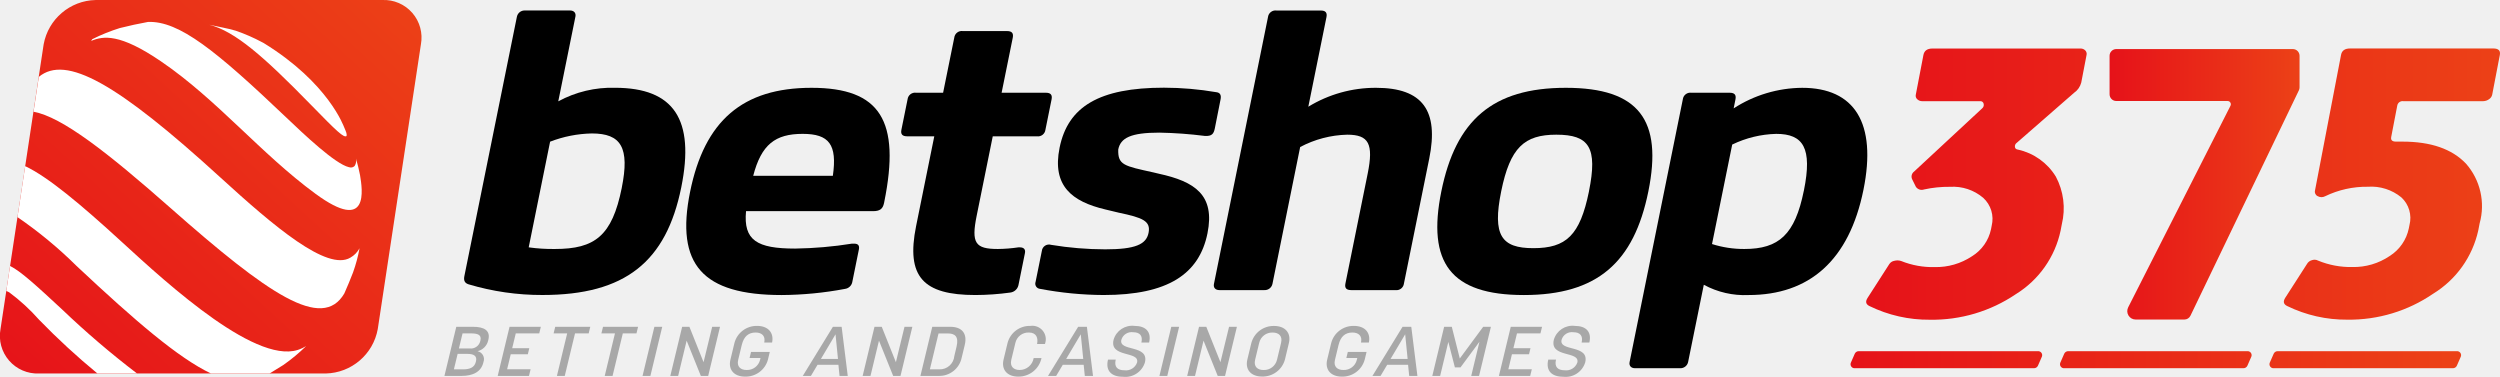
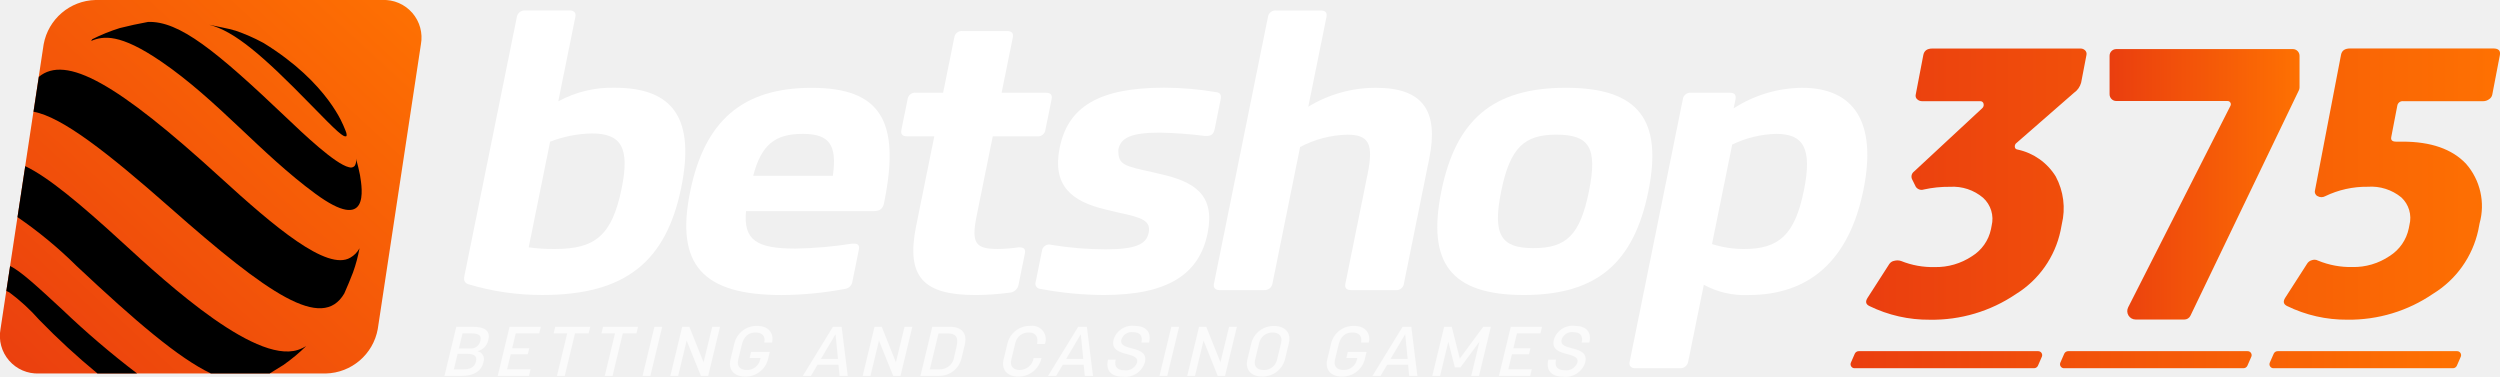
- <svg xmlns="http://www.w3.org/2000/svg" xmlns:xlink="http://www.w3.org/1999/xlink" width="222.877" height="33.587" viewBox="0 0 222.877 33.587">
+ <svg xmlns="http://www.w3.org/2000/svg" xmlns:xlink="http://www.w3.org/1999/xlink" width="222.897" height="33.59" viewBox="0 0 222.897 33.59">
  <defs>
    <linearGradient id="linear-gradient" x1="-0.019" y1="1" x2="1.005" y2="0.014" gradientUnits="objectBoundingBox">
-       <stop offset="0" stop-color="#e61219" />
-       <stop offset="1" stop-color="#ec4117" />
+       <stop offset="0" stop-color="#EA3E0F" />
+       <stop offset="1" stop-color="#FE7102" />
    </linearGradient>
    <linearGradient id="linear-gradient-2" x1="0" y1="0.5" x2="1" y2="0.5" xlink:href="#linear-gradient" />
    <linearGradient id="linear-gradient-4" x1="-0.03" y1="0.5" x2="3.117" y2="0.5" xlink:href="#linear-gradient" />
    <linearGradient id="linear-gradient-5" x1="-1.123" y1="0.5" x2="2.025" y2="0.5" xlink:href="#linear-gradient" />
    <linearGradient id="linear-gradient-6" x1="-2.215" y1="0.5" x2="0.932" y2="0.5" xlink:href="#linear-gradient" />
  </defs>
-   <g id="Group_1578" data-name="Group 1578" transform="translate(-192.676 -185.54)">
-     <path id="Path_4609" data-name="Path 4609" d="M226.353,214.88a4.82,4.82,0,0,1-4.635,3.957H196.157a3.351,3.351,0,0,1-3.436-3.957l3.846-25.383a4.82,4.82,0,0,1,4.635-3.956h25.561A3.351,3.351,0,0,1,230.2,189.5Z" transform="translate(0)" fill="url(#linear-gradient)" />
-     <path id="Path_4610" data-name="Path 4610" d="M416.977,205.944c-1.344,6.635-4.994,9.6-12.376,9.6a22.777,22.777,0,0,1-6.588-.952c-.339-.11-.454-.33-.373-.733l4.685-23.131a.7.7,0,0,1,.713-.55h4.012c.361,0,.557.22.49.55l-1.529,7.551a10.015,10.015,0,0,1,5.059-1.209C416.326,197.073,418.2,199.9,416.977,205.944Zm-5.311.073c.735-3.629-.056-4.875-2.664-4.875a10.915,10.915,0,0,0-3.719.734l-1.908,9.42a15.418,15.418,0,0,0,2.338.146C409.284,211.442,410.805,210.269,411.667,206.017Z" transform="translate(-163.565 -3.705)" />
-     <path id="Path_4611" data-name="Path 4611" d="M513.373,234.506l-.015.074c-.111.55-.389.733-.991.733H501.053c-.246,2.6.969,3.336,4.379,3.336a35.273,35.273,0,0,0,5.064-.44h.2c.361,0,.484.184.418.514l-.579,2.859a.765.765,0,0,1-.655.66,31.451,31.451,0,0,1-5.648.549c-7.061,0-9.481-2.713-8.167-9.2,1.284-6.342,4.687-9.275,10.825-9.275S514.843,227.249,513.373,234.506Zm-11.681-2.345h7.1c.4-2.787-.326-3.739-2.693-3.739C503.653,228.422,502.417,229.375,501.692,232.161Z" transform="translate(-241.867 -30.948)" />
-     <path id="Path_4612" data-name="Path 4612" d="M601.211,218.54c.361,0,.525.183.458.513l-.579,2.859a.854.854,0,0,1-.736.66,23.6,23.6,0,0,1-3.094.219c-4.654,0-6.213-1.612-5.292-6.157l1.619-7.992H591.18c-.441,0-.605-.183-.524-.586l.55-2.713a.671.671,0,0,1,.761-.587h2.407l.995-4.911a.672.672,0,0,1,.761-.587h3.932c.441,0,.6.183.523.587l-.995,4.911h3.932c.441,0,.6.184.523.587l-.549,2.713a.671.671,0,0,1-.76.586H598.8l-1.433,7.075c-.5,2.456-.12,2.969,1.886,2.969a13.473,13.473,0,0,0,1.835-.146Z" transform="translate(-317.619 -10.949)" />
-     <path id="Path_4613" data-name="Path 4613" d="M665.923,227.945c-.1.477-.261.7-.9.66a37.444,37.444,0,0,0-4.033-.293c-2.568,0-3.467.476-3.674,1.5-.041,1.393.505,1.466,3.155,2.052l.459.11c3.229.7,5.03,1.906,4.34,5.315-.735,3.628-3.521,5.5-9.259,5.5a31.056,31.056,0,0,1-5.665-.549.465.465,0,0,1-.4-.624l.557-2.749a.641.641,0,0,1,.833-.55,29.929,29.929,0,0,0,4.813.4c2.688,0,3.66-.44,3.868-1.466.215-1.063-.528-1.356-2.645-1.8l-.765-.184-.459-.11c-2.948-.7-4.752-2.09-4.062-5.5.742-3.665,3.531-5.352,9.308-5.352a27.975,27.975,0,0,1,4.653.4c.353.036.47.257.387.66Z" transform="translate(-364.947 -30.948)" />
-     <path id="Path_4614" data-name="Path 4614" d="M747.886,203.379l-2.257,11.143a.671.671,0,0,1-.761.586h-3.932c-.442,0-.605-.183-.524-.586l1.983-9.787c.542-2.676.1-3.483-1.822-3.483a9.426,9.426,0,0,0-4.195,1.1l-2.472,12.207a.7.7,0,0,1-.713.549h-4.012c-.361,0-.557-.219-.49-.549l4.818-23.791a.672.672,0,0,1,.761-.586H738.2c.441,0,.6.183.523.586l-1.619,7.991a11.493,11.493,0,0,1,6.039-1.686C747.317,197.073,748.747,199.126,747.886,203.379Z" transform="translate(-427.791 -3.705)" />
-     <path id="Path_4615" data-name="Path 4615" d="M827.738,233.554c1.284-6.341,4.559-9.238,11.1-9.238s8.642,2.9,7.357,9.238-4.559,9.237-11.1,9.237S826.454,239.9,827.738,233.554Zm13.16,0c.794-3.923.021-5.059-2.908-5.059-2.848,0-4.122,1.136-4.916,5.059s.018,5.058,2.867,5.058C838.87,238.612,840.1,237.475,840.9,233.554Z" transform="translate(-506.567 -30.948)" />
-     <path id="Path_4616" data-name="Path 4616" d="M933.113,233.407c-1.277,6.305-4.83,9.384-10.246,9.384a7.593,7.593,0,0,1-3.987-.916l-1.4,6.891a.7.7,0,0,1-.713.55h-4.012c-.361,0-.557-.221-.49-.55l4.744-23.423a.672.672,0,0,1,.761-.587h3.41c.441,0,.6.184.523.587l-.163.807a11.382,11.382,0,0,1,6.108-1.833C932.306,224.316,934.323,227.432,933.113,233.407Zm-5.311.074c.772-3.813-.059-5.058-2.466-5.058a9.533,9.533,0,0,0-3.924.952l-1.8,8.87a9.323,9.323,0,0,0,2.88.44C925.584,238.685,927.007,237.4,927.8,233.48Z" transform="translate(-574.308 -30.948)" />
-     <g id="Group_1575" data-name="Group 1575" transform="translate(232.3 214.594)" opacity="0.3">
-       <path id="Path_4617" data-name="Path 4617" d="M391.5,329.852H390l-1.056,4.379h1.545c.989,0,1.725-.361,1.923-1.186l.012-.05a.724.724,0,0,0-.528-.968,1.274,1.274,0,0,0,.951-.963l.015-.062C393.061,330.187,392.487,329.852,391.5,329.852Zm.262,3.049-.02.081c-.124.516-.573.664-1.128.664h-.826l.333-1.378h.9C391.528,332.268,391.87,332.442,391.76,332.9Zm.393-1.838-.022.086a.857.857,0,0,1-.943.633h-.954l.324-1.341h.776C391.9,330.442,392.272,330.567,392.153,331.063Z" transform="translate(-388.947 -329.772)" />
-       <path id="Path_4618" data-name="Path 4618" d="M412.454,334.23h2.79l.143-.59h-2.093l.323-1.342h1.524l.13-.54h-1.523l.317-1.317h2.093l.143-.59H413.51Z" transform="translate(-407.708 -329.771)" />
-       <path id="Path_4619" data-name="Path 4619" d="M437.137,330.441h1.21l-.914,3.789h.7l.914-3.789h1.218l.142-.59h-3.125Z" transform="translate(-427.408 -329.771)" />
-       <path id="Path_4620" data-name="Path 4620" d="M458.244,330.441h1.21l-.913,3.789h.7l.913-3.789h1.218l.142-.59h-3.125Z" transform="translate(-444.254 -329.771)" />
-       <path id="Path_4621" data-name="Path 4621" d="M476.416,334.23h.7l1.056-4.379h-.7Z" transform="translate(-458.757 -329.771)" />
-       <path id="Path_4622" data-name="Path 4622" d="M491.644,333.006l-1.261-3.155h-.648l-1.056,4.379h.7l.757-3.143,1.265,3.143h.655l1.056-4.379h-.7Z" transform="translate(-468.545 -329.771)" />
-       <path id="Path_4623" data-name="Path 4623" d="M517.43,329.454a2.047,2.047,0,0,0-2.032,1.521l-.358,1.485c-.215.893.318,1.515,1.3,1.515a2.052,2.052,0,0,0,2.045-1.515l.164-.684h-1.673l-.13.541h.975l-.039.162a1.184,1.184,0,0,1-1.2.906c-.534,0-.895-.3-.75-.906l.319-1.323c.189-.783.616-1.111,1.236-1.111.548,0,.895.3.767.894h.7C518.94,330.068,518.4,329.454,517.43,329.454Z" transform="translate(-489.546 -329.454)" />
-       <path id="Path_4624" data-name="Path 4624" d="M549.865,329.852l-2.686,4.379h.726l.587-.988h1.865l.1.988h.733l-.546-4.379Zm-1.067,2.863,1.3-2.192.219,2.192Z" transform="translate(-515.235 -329.772)" />
-       <path id="Path_4625" data-name="Path 4625" d="M576.577,333.006l-1.261-3.155h-.648l-1.056,4.379h.7l.757-3.143,1.264,3.143h.655l1.056-4.379h-.7Z" transform="translate(-536.331 -329.771)" />
-       <path id="Path_4626" data-name="Path 4626" d="M601.789,329.852h-1.609l-1.056,4.379h1.609a2.037,2.037,0,0,0,2.072-1.628l.273-1.13C603.336,330.4,602.779,329.852,601.789,329.852Zm.559,1.758-.2.85a1.3,1.3,0,0,1-1.347,1.186h-.833l.773-3.2h.833C602.182,330.442,602.565,330.708,602.348,331.61Z" transform="translate(-556.693 -329.772)" />
-       <path id="Path_4627" data-name="Path 4627" d="M638.035,329.454A2.042,2.042,0,0,0,636,330.969l-.358,1.485c-.215.894.317,1.521,1.306,1.521a2.093,2.093,0,0,0,2.078-1.652h-.7a1.271,1.271,0,0,1-1.238,1.062c-.548,0-.9-.311-.755-.913l.367-1.521a1.187,1.187,0,0,1,1.194-.906c.69,0,.843.49.735,1.025h.7A1.2,1.2,0,0,0,638.035,329.454Z" transform="translate(-585.798 -329.454)" />
-       <path id="Path_4628" data-name="Path 4628" d="M658.161,329.852l-2.686,4.379h.727l.587-.988h1.865l.1.988h.733l-.546-4.379Zm-1.067,2.863,1.3-2.192.219,2.192Z" transform="translate(-601.667 -329.772)" />
-       <path id="Path_4629" data-name="Path 4629" d="M684.108,329.454a1.728,1.728,0,0,0-1.878,1.236c-.392,1.627,2.349.975,2.094,2.031a1.053,1.053,0,0,1-1.134.69c-.6,0-.927-.292-.768-.95h-.69c-.237.981.294,1.527,1.319,1.527a1.826,1.826,0,0,0,1.974-1.279c.389-1.615-2.365-.938-2.1-2.019a.956.956,0,0,1,1.052-.671c.591,0,.878.317.732.919h.69C685.621,329.994,685.111,329.454,684.108,329.454Z" transform="translate(-622.578 -329.454)" />
-       <path id="Path_4630" data-name="Path 4630" d="M704.673,334.23h.7l1.056-4.379h-.7Z" transform="translate(-640.933 -329.771)" />
-       <path id="Path_4631" data-name="Path 4631" d="M719.9,333.006l-1.261-3.155h-.648l-1.056,4.379h.7l.758-3.143,1.264,3.143h.655l1.056-4.379h-.7Z" transform="translate(-650.721 -329.771)" />
-       <path id="Path_4632" data-name="Path 4632" d="M745.7,329.48a2.05,2.05,0,0,0-2.04,1.522l-.355,1.472c-.216.894.318,1.515,1.307,1.515a2.057,2.057,0,0,0,2.045-1.515L747.01,331C747.226,330.108,746.68,329.48,745.7,329.48Zm.614,1.5-.367,1.522a1.187,1.187,0,0,1-1.194.906c-.548,0-.9-.311-.755-.913l.367-1.521a1.186,1.186,0,0,1,1.194-.906C746.1,330.065,746.458,330.375,746.312,330.977Z" transform="translate(-671.727 -329.475)" />
-       <path id="Path_4633" data-name="Path 4633" d="M780.959,329.454a2.048,2.048,0,0,0-2.033,1.521l-.358,1.485c-.215.893.319,1.515,1.3,1.515a2.052,2.052,0,0,0,2.045-1.515l.165-.684h-1.673l-.13.541h.975l-.039.162a1.184,1.184,0,0,1-1.2.906c-.534,0-.9-.3-.749-.906l.319-1.323c.188-.783.616-1.111,1.235-1.111.548,0,.895.3.767.894h.7C782.47,330.068,781.935,329.454,780.959,329.454Z" transform="translate(-699.872 -329.454)" />
-       <path id="Path_4634" data-name="Path 4634" d="M801.416,329.852l-2.686,4.379h.726l.587-.988h1.865l.1.988h.733l-.547-4.379Zm-1.067,2.863,1.3-2.192.219,2.192Z" transform="translate(-716.001 -329.772)" />
-       <path id="Path_4635" data-name="Path 4635" d="M827.615,332.677l-.713-2.826h-.683l-1.056,4.379h.7l.73-3.031.584,2.273h.5l1.69-2.286-.734,3.044h.7l1.056-4.379H829.7Z" transform="translate(-737.097 -329.771)" />
-       <path id="Path_4636" data-name="Path 4636" d="M854.588,334.23h2.79l.143-.59h-2.093l.323-1.342h1.523l.13-.541h-1.523l.318-1.316h2.093l.143-.59h-2.791Z" transform="translate(-760.583 -329.771)" />
-       <path id="Path_4637" data-name="Path 4637" d="M878.532,329.454a1.729,1.729,0,0,0-1.879,1.235c-.392,1.628,2.349.975,2.095,2.031a1.055,1.055,0,0,1-1.134.69c-.6,0-.926-.292-.768-.95h-.69c-.237.981.294,1.527,1.319,1.527a1.827,1.827,0,0,0,1.975-1.279c.389-1.615-2.366-.937-2.105-2.019a.956.956,0,0,1,1.052-.67c.591,0,.878.317.732.919h.69C880.046,329.994,879.536,329.454,878.532,329.454Z" transform="translate(-777.751 -329.454)" />
+   <g id="Group_1556" data-name="Group 1556" transform="translate(-192.676 -722.988)">
+     <path id="Path_4572" data-name="Path 4572" d="M226.356,752.33a4.821,4.821,0,0,1-4.636,3.957H196.158a3.351,3.351,0,0,1-3.437-3.957l3.846-25.386a4.82,4.82,0,0,1,4.636-3.957h25.563a3.351,3.351,0,0,1,3.437,3.957Z" transform="translate(0 0)" fill="url(#linear-gradient)" />
+     <path id="Path_4573" data-name="Path 4573" d="M416.979,743.394c-1.344,6.635-4.995,9.6-12.378,9.6a22.779,22.779,0,0,1-6.588-.953c-.339-.11-.454-.33-.373-.733l4.685-23.133a.7.7,0,0,1,.713-.55h4.013c.361,0,.557.22.49.55l-1.529,7.552a10.017,10.017,0,0,1,5.06-1.21C416.328,734.522,418.2,737.345,416.979,743.394Zm-5.311.073c.735-3.629-.056-4.876-2.664-4.876a10.913,10.913,0,0,0-3.72.734l-1.908,9.421a15.424,15.424,0,0,0,2.338.146C409.285,748.892,410.807,747.719,411.668,743.467Z" transform="translate(-163.561 -3.705)" fill="#fff" />
+     <path id="Path_4574" data-name="Path 4574" d="M513.375,771.955l-.015.074c-.111.55-.389.733-.991.733H501.054c-.247,2.6.969,3.336,4.38,3.336a35.29,35.29,0,0,0,5.065-.44h.2c.361,0,.485.184.418.514l-.579,2.86a.765.765,0,0,1-.655.66,31.456,31.456,0,0,1-5.649.549c-7.061,0-9.482-2.713-8.167-9.2,1.284-6.342,4.687-9.275,10.826-9.275S514.845,764.7,513.375,771.955Zm-11.682-2.345h7.1c.4-2.787-.326-3.739-2.693-3.739C503.653,765.87,502.417,766.823,501.692,769.61Z" transform="translate(-241.862 -30.947)" fill="#fff" />
+     <path id="Path_4575" data-name="Path 4575" d="M601.212,755.99c.361,0,.525.183.458.513l-.579,2.86a.854.854,0,0,1-.736.66,23.6,23.6,0,0,1-3.094.219c-4.654,0-6.213-1.613-5.292-6.158l1.619-7.992H591.18c-.441,0-.605-.183-.524-.587l.55-2.713a.672.672,0,0,1,.761-.587h2.407l.995-4.912a.672.672,0,0,1,.761-.587h3.932c.441,0,.6.183.523.587l-.995,4.912h3.933c.441,0,.6.184.523.587l-.55,2.713a.671.671,0,0,1-.76.587H598.8l-1.433,7.075c-.5,2.456-.12,2.969,1.887,2.969a13.48,13.48,0,0,0,1.835-.146Z" transform="translate(-317.611 -10.949)" fill="#fff" />
+     <path id="Path_4576" data-name="Path 4576" d="M665.925,765.394c-.1.477-.261.7-.9.66A37.461,37.461,0,0,0,661,765.76c-2.568,0-3.467.477-3.674,1.5-.041,1.393.505,1.466,3.155,2.052l.459.11c3.229.7,5.031,1.906,4.34,5.316-.735,3.629-3.521,5.5-9.259,5.5a31.061,31.061,0,0,1-5.666-.549.465.465,0,0,1-.4-.624l.557-2.75a.641.641,0,0,1,.833-.55,29.939,29.939,0,0,0,4.813.4c2.689,0,3.66-.44,3.868-1.466.215-1.063-.528-1.357-2.646-1.8l-.765-.184-.459-.11c-2.948-.7-4.753-2.09-4.062-5.5.742-3.666,3.531-5.352,9.309-5.352a27.949,27.949,0,0,1,4.653.4c.354.036.47.257.387.66Z" transform="translate(-364.938 -30.947)" fill="#fff" />
+     <path id="Path_4577" data-name="Path 4577" d="M747.888,740.828l-2.257,11.144a.671.671,0,0,1-.761.586h-3.932c-.442,0-.605-.183-.524-.586l1.983-9.788c.542-2.676.1-3.483-1.823-3.483a9.426,9.426,0,0,0-4.2,1.1l-2.472,12.208a.7.7,0,0,1-.713.549h-4.012c-.361,0-.557-.219-.49-.549l4.818-23.793a.672.672,0,0,1,.761-.586H738.2c.441,0,.6.183.523.586l-1.619,7.992a11.494,11.494,0,0,1,6.039-1.686C747.319,734.522,748.749,736.575,747.888,740.828Z" transform="translate(-427.782 -3.705)" fill="#fff" />
+     <path id="Path_4578" data-name="Path 4578" d="M827.738,771c1.285-6.342,4.559-9.239,11.1-9.239s8.642,2.9,7.358,9.239-4.56,9.238-11.1,9.238S826.454,777.344,827.738,771Zm13.161,0c.795-3.923.021-5.06-2.908-5.06-2.849,0-4.122,1.137-4.917,5.06s.018,5.058,2.867,5.058C838.871,776.061,840.1,774.924,840.9,771Z" transform="translate(-506.556 -30.947)" fill="#fff" />
+     <path id="Path_4579" data-name="Path 4579" d="M933.115,770.855c-1.277,6.306-4.831,9.385-10.247,9.385a7.594,7.594,0,0,1-3.987-.916l-1.4,6.892a.7.7,0,0,1-.713.55h-4.013c-.361,0-.557-.221-.49-.55l4.744-23.425a.672.672,0,0,1,.761-.587h3.411c.441,0,.6.184.523.587l-.163.807a11.381,11.381,0,0,1,6.109-1.834C932.307,761.764,934.325,764.88,933.115,770.855Zm-5.312.074c.772-3.813-.059-5.058-2.466-5.058a9.534,9.534,0,0,0-3.925.953l-1.8,8.871a9.326,9.326,0,0,0,2.88.44C925.585,776.134,927.009,774.851,927.8,770.929Z" transform="translate(-574.295 -30.947)" fill="#fff" />
+     <g id="Group_1553" data-name="Group 1553" transform="translate(232.304 752.044)" opacity="0.7">
+       <path id="Path_4580" data-name="Path 4580" d="M391.5,867.3H390l-1.056,4.379h1.545c.989,0,1.725-.361,1.924-1.187l.012-.05a.724.724,0,0,0-.528-.968,1.275,1.275,0,0,0,.951-.963l.015-.062C393.062,867.635,392.488,867.3,391.5,867.3Zm.262,3.049-.02.081c-.124.515-.573.664-1.128.664h-.826l.333-1.378h.9C391.528,869.716,391.87,869.89,391.76,870.349Zm.393-1.838-.022.086a.857.857,0,0,1-.943.633h-.954l.324-1.341h.776C391.9,867.89,392.273,868.015,392.153,868.511Z" transform="translate(-388.947 -867.22)" fill="#fff" />
+       <path id="Path_4581" data-name="Path 4581" d="M412.454,871.679h2.79l.143-.59h-2.093l.323-1.342h1.524l.13-.54h-1.523l.317-1.317h2.093l.143-.59H413.51Z" transform="translate(-407.708 -867.219)" fill="#fff" />
+       <path id="Path_4582" data-name="Path 4582" d="M437.137,867.89h1.21l-.914,3.789h.7l.914-3.789h1.218l.142-.59h-3.125Z" transform="translate(-427.407 -867.219)" fill="#fff" />
+       <path id="Path_4583" data-name="Path 4583" d="M458.244,867.89h1.21l-.913,3.789h.7l.913-3.789h1.218l.142-.59h-3.125Z" transform="translate(-444.253 -867.219)" fill="#fff" />
+       <path id="Path_4584" data-name="Path 4584" d="M476.416,871.679h.7l1.056-4.379h-.7Z" transform="translate(-458.756 -867.219)" fill="#fff" />
+       <path id="Path_4585" data-name="Path 4585" d="M491.645,870.455l-1.261-3.155h-.648l-1.056,4.379h.7l.758-3.143,1.265,3.143h.655l1.056-4.379h-.7Z" transform="translate(-468.543 -867.219)" fill="#fff" />
+       <path id="Path_4586" data-name="Path 4586" d="M517.43,866.9a2.047,2.047,0,0,0-2.032,1.521l-.358,1.485c-.215.893.318,1.515,1.3,1.515a2.052,2.052,0,0,0,2.045-1.515l.165-.684h-1.673l-.13.541h.975l-.039.162a1.184,1.184,0,0,1-1.2.907c-.534,0-.895-.3-.75-.907l.319-1.323c.189-.783.616-1.111,1.236-1.111.548,0,.895.3.767.894h.7C518.941,867.516,518.405,866.9,517.43,866.9Z" transform="translate(-489.543 -866.902)" fill="#fff" />
+       <path id="Path_4587" data-name="Path 4587" d="M549.865,867.3l-2.686,4.379h.727l.587-.988h1.865l.1.988h.733l-.546-4.379Zm-1.068,2.863,1.3-2.192.219,2.192Z" transform="translate(-515.232 -867.22)" fill="#fff" />
+       <path id="Path_4588" data-name="Path 4588" d="M576.577,870.455l-1.261-3.155h-.648l-1.056,4.379h.7l.758-3.143,1.264,3.143h.655l1.056-4.379h-.7Z" transform="translate(-536.328 -867.219)" fill="#fff" />
+       <path id="Path_4589" data-name="Path 4589" d="M601.789,867.3h-1.609l-1.056,4.379h1.609a2.037,2.037,0,0,0,2.072-1.628l.273-1.13C603.336,867.853,602.78,867.3,601.789,867.3Zm.559,1.758-.2.85a1.3,1.3,0,0,1-1.347,1.186h-.833l.773-3.2h.833C602.182,867.89,602.566,868.156,602.348,869.058Z" transform="translate(-556.69 -867.22)" fill="#fff" />
+       <path id="Path_4590" data-name="Path 4590" d="M638.036,866.9A2.042,2.042,0,0,0,636,868.417l-.358,1.485c-.215.894.317,1.521,1.306,1.521a2.093,2.093,0,0,0,2.078-1.652h-.7a1.271,1.271,0,0,1-1.238,1.062c-.548,0-.9-.311-.755-.913l.367-1.522a1.187,1.187,0,0,1,1.194-.906c.691,0,.843.49.735,1.025h.7A1.2,1.2,0,0,0,638.036,866.9Z" transform="translate(-585.794 -866.902)" fill="#fff" />
+       <path id="Path_4591" data-name="Path 4591" d="M658.161,867.3l-2.686,4.379h.727l.587-.988h1.865l.1.988h.733l-.546-4.379Zm-1.067,2.863,1.3-2.192.219,2.192Z" transform="translate(-601.662 -867.22)" fill="#fff" />
+       <path id="Path_4592" data-name="Path 4592" d="M684.108,866.9a1.728,1.728,0,0,0-1.879,1.236c-.392,1.627,2.349.975,2.094,2.031a1.053,1.053,0,0,1-1.134.69c-.6,0-.927-.292-.768-.95h-.69c-.237.981.294,1.527,1.319,1.527a1.827,1.827,0,0,0,1.974-1.279c.389-1.615-2.365-.938-2.1-2.019a.956.956,0,0,1,1.052-.671c.591,0,.878.317.732.919h.691C685.622,867.442,685.111,866.9,684.108,866.9Z" transform="translate(-622.573 -866.902)" fill="#fff" />
+       <path id="Path_4593" data-name="Path 4593" d="M704.673,871.679h.7l1.056-4.379h-.7Z" transform="translate(-640.927 -867.219)" fill="#fff" />
+       <path id="Path_4594" data-name="Path 4594" d="M719.9,870.455l-1.261-3.155h-.648l-1.056,4.379h.7l.758-3.143,1.264,3.143h.655l1.056-4.379h-.7Z" transform="translate(-650.715 -867.219)" fill="#fff" />
+       <path id="Path_4595" data-name="Path 4595" d="M745.7,866.929a2.05,2.05,0,0,0-2.04,1.522l-.355,1.472c-.216.894.318,1.515,1.307,1.515a2.057,2.057,0,0,0,2.045-1.515l.355-1.472C747.226,867.557,746.68,866.929,745.7,866.929Zm.614,1.5-.367,1.522a1.187,1.187,0,0,1-1.194.907c-.548,0-.9-.311-.755-.913l.367-1.521a1.187,1.187,0,0,1,1.194-.907C746.1,867.513,746.458,867.824,746.313,868.426Z" transform="translate(-671.72 -866.923)" fill="#fff" />
+       <path id="Path_4596" data-name="Path 4596" d="M780.96,866.9a2.048,2.048,0,0,0-2.033,1.521l-.358,1.485c-.215.893.319,1.515,1.3,1.515a2.052,2.052,0,0,0,2.045-1.515l.165-.684h-1.673l-.13.541h.975l-.039.162a1.185,1.185,0,0,1-1.2.907c-.534,0-.9-.3-.749-.907l.319-1.323c.188-.783.616-1.111,1.235-1.111.548,0,.895.3.767.894h.7C782.47,867.516,781.935,866.9,780.96,866.9Z" transform="translate(-699.865 -866.902)" fill="#fff" />
+       <path id="Path_4597" data-name="Path 4597" d="M801.416,867.3l-2.686,4.379h.726l.586-.988h1.865l.1.988h.734L802.2,867.3Zm-1.067,2.863,1.3-2.192.219,2.192Z" transform="translate(-715.994 -867.22)" fill="#fff" />
+       <path id="Path_4598" data-name="Path 4598" d="M827.615,870.126,826.9,867.3h-.684l-1.056,4.379h.7l.73-3.031.584,2.273h.5l1.69-2.286-.734,3.044h.7l1.056-4.379H829.7Z" transform="translate(-737.089 -867.219)" fill="#fff" />
+       <path id="Path_4599" data-name="Path 4599" d="M854.588,871.679h2.791l.143-.59h-2.093l.323-1.342h1.523l.13-.541h-1.524l.318-1.316h2.093l.143-.59h-2.791Z" transform="translate(-760.575 -867.219)" fill="#fff" />
+       <path id="Path_4600" data-name="Path 4600" d="M878.532,866.9a1.729,1.729,0,0,0-1.879,1.235c-.392,1.628,2.349.976,2.1,2.031a1.055,1.055,0,0,1-1.135.69c-.6,0-.926-.292-.768-.95h-.69c-.237.981.294,1.527,1.319,1.527a1.827,1.827,0,0,0,1.975-1.28c.389-1.615-2.366-.937-2.105-2.019a.956.956,0,0,1,1.052-.67c.591,0,.878.317.732.919h.69C880.046,867.442,879.536,866.9,878.532,866.9Z" transform="translate(-777.743 -866.902)" fill="#fff" />
    </g>
-     <path id="Path_4638" data-name="Path 4638" d="M248.174,197.037A15.923,15.923,0,0,0,245.8,196c-.709-.219-1.632-.364-2.356-.532,2.286.591,4.808,2.78,9.015,7.094,2.384,2.443,2.968,3,3.219,2.826.03-.188,0-.282-.211-.774-.034-.05-1.365-3.939-7.174-7.514l-.118-.063m-12.706-1.276c.745-.19,1.75-.41,2.507-.544,2.778-.106,6.05,2.544,12.332,8.523,1.549,1.475,4.348,4.138,5.578,4.425l.046.009a.443.443,0,0,0,.444-.1.117.117,0,0,0,.018-.018c.006-.007.011-.015.018-.023a.889.889,0,0,0,.108-.638c.139.491.265.983.359,1.477.211,1.287.857,5.206-3.972,1.663-4.891-3.588-8.748-8.38-13.777-11.807-3.659-2.493-5.138-2.274-6.225-1.817l.106-.158A16.1,16.1,0,0,1,235.468,195.761Z" transform="translate(-32.106 -7.721)" fill="#fff" />
-     <path id="Path_4639" data-name="Path 4639" d="M235.7,233.045l0,0c-2.074,1.23-6.8-2.776-11.576-7.138-9.247-8.448-13.79-10.967-16.2-8.979l-.471,3.107c2.532.462,6.557,3.595,12.2,8.572,8.735,7.709,13.531,11.005,15.507,7.631.255-.554.557-1.311.78-1.881a13.594,13.594,0,0,0,.578-2.151A2.1,2.1,0,0,1,235.7,233.045Z" transform="translate(-11.788 -24.535)" fill="#fff" />
-     <path id="Path_4640" data-name="Path 4640" d="M221.794,275.156s0-.006,0-.01c-3.7,1.843-11.938-5.71-16.018-9.453-3.73-3.422-6.615-5.823-8.645-6.787l-.689,4.546a37.938,37.938,0,0,1,5.268,4.353c5.3,4.969,9.079,8.2,11.98,9.586h5.228c.43-.256.863-.523,1.225-.755a15.941,15.941,0,0,0,2.034-1.689C222,275.049,221.794,275.156,221.794,275.156Zm-26.011-7.35-.339,2.235a1.308,1.308,0,0,1,.269.12,17.282,17.282,0,0,1,2.658,2.441,63.527,63.527,0,0,0,5.2,4.789h3.532a78.473,78.473,0,0,1-6.684-5.711C198.1,269.53,196.729,268.272,195.783,267.806Z" transform="translate(-2.209 -58.555)" fill="#fff" />
-     <g id="Group_1576" data-name="Group 1576" transform="translate(359.045 189.861)">
-       <path id="Path_4641" data-name="Path 4641" d="M1072.664,206.943H1059.9q-.7,0-.806.574l-2.323,12.092a.435.435,0,0,0,.251.506.679.679,0,0,0,.658,0,8.468,8.468,0,0,1,3.8-.844,4.238,4.238,0,0,1,2.989.946,2.5,2.5,0,0,1,.726,2.466l-.059.3a3.82,3.82,0,0,1-1.711,2.466,5.719,5.719,0,0,1-3.321.979,7.619,7.619,0,0,1-3.061-.574.671.671,0,0,0-.555-.034.7.7,0,0,0-.432.337l-1.931,3.005q-.329.507.167.743a12.014,12.014,0,0,0,5.374,1.216,13.221,13.221,0,0,0,7.639-2.313,8.851,8.851,0,0,0,4.026-5.658l.116-.607a5.731,5.731,0,0,0-1.218-5.337q-1.868-1.959-5.658-1.959h-.58c-.336,0-.476-.135-.426-.405l.539-2.8a.48.48,0,0,1,.541-.4h7.117a.9.9,0,0,0,.516-.169.644.644,0,0,0,.291-.406l.681-3.546Q1073.361,206.943,1072.664,206.943Zm-39,11.416a6,6,0,0,1,.537,4.255l-.11.575a8.8,8.8,0,0,1-3.988,5.657,13.274,13.274,0,0,1-7.67,2.28,12.018,12.018,0,0,1-5.375-1.216q-.5-.235-.166-.743l1.931-3.005a.67.67,0,0,1,.442-.287,1.048,1.048,0,0,1,.615.017,7.5,7.5,0,0,0,2.991.541,5.776,5.776,0,0,0,3.318-.963,3.73,3.73,0,0,0,1.7-2.415l.058-.3a2.546,2.546,0,0,0-.757-2.5,4.156,4.156,0,0,0-2.945-.979,10.3,10.3,0,0,0-2.327.237.627.627,0,0,1-.728-.237l-.334-.676a.555.555,0,0,1,.167-.676l6.074-5.64a.4.4,0,0,0,.136-.406.288.288,0,0,0-.322-.235h-5.143a.636.636,0,0,1-.452-.169.416.416,0,0,1-.134-.406l.681-3.546q.11-.573.807-.574h13.189a.571.571,0,0,1,.433.169.438.438,0,0,1,.115.4l-.474,2.467a1.594,1.594,0,0,1-.639.911l-5.11,4.459a.384.384,0,0,0-.166.355c.012.146.1.23.281.253A5.279,5.279,0,0,1,1033.662,218.359Z" transform="translate(-1016.757 -206.943)" fill="url(#linear-gradient-2)" />
-       <path id="Path_4642" data-name="Path 4642" d="M1141.176,207.771v2.821a.606.606,0,0,1-.06.262l-9.666,20.092a.6.6,0,0,1-.544.342h-4.341a.748.748,0,0,1-.667-1.088l9.122-17.973a.29.29,0,0,0-.259-.421h-9.922a.6.6,0,0,1-.6-.6v-3.431a.6.6,0,0,1,.6-.6h15.731A.6.6,0,0,1,1141.176,207.771Z" transform="translate(-1102.538 -207.122)" fill="url(#linear-gradient-2)" />
+     <path id="Path_4601" data-name="Path 4601" d="M248.175,734.486a15.929,15.929,0,0,0-2.377-1.037c-.709-.219-1.633-.364-2.356-.532,2.286.591,4.808,2.78,9.016,7.094,2.385,2.443,2.968,3,3.22,2.826.03-.188,0-.282-.211-.774-.034-.05-1.365-3.94-7.174-7.514l-.118-.063m-12.707-1.276c.745-.19,1.75-.411,2.507-.544,2.778-.107,6.05,2.544,12.333,8.524,1.549,1.475,4.349,4.138,5.579,4.426l.046.009a.443.443,0,0,0,.444-.1.114.114,0,0,0,.018-.018c.006-.007.011-.015.018-.023a.888.888,0,0,0,.108-.638c.139.491.265.983.359,1.477.211,1.287.857,5.206-3.972,1.663-4.892-3.588-8.749-8.381-13.778-11.808-3.659-2.494-5.138-2.274-6.226-1.817l.106-.158A16.084,16.084,0,0,1,235.468,733.209Z" transform="translate(-32.106 -7.721)" />
+     <path id="Path_4602" data-name="Path 4602" d="M235.7,770.494l0,0c-2.075,1.23-6.8-2.776-11.577-7.138-9.248-8.449-13.792-10.968-16.2-8.98l-.471,3.107c2.532.462,6.558,3.6,12.2,8.573,8.735,7.709,13.532,11.006,15.508,7.632.255-.554.557-1.311.78-1.881a13.594,13.594,0,0,0,.578-2.151A2.1,2.1,0,0,1,235.7,770.494Z" transform="translate(-11.788 -24.534)" />
+     <path id="Path_4603" data-name="Path 4603" d="M221.8,812.605s0-.007,0-.01c-3.7,1.843-11.939-5.711-16.02-9.454-3.73-3.422-6.616-5.824-8.646-6.787l-.689,4.546a37.935,37.935,0,0,1,5.268,4.354c5.3,4.969,9.08,8.2,11.981,9.587h5.229c.43-.255.864-.523,1.225-.755a15.934,15.934,0,0,0,2.034-1.689C222.007,812.5,221.8,812.605,221.8,812.605Zm-26.013-7.351-.339,2.236a1.3,1.3,0,0,1,.269.119,17.294,17.294,0,0,1,2.658,2.441,63.5,63.5,0,0,0,5.2,4.789h3.533a78.48,78.48,0,0,1-6.685-5.711C198.1,806.979,196.729,805.721,195.783,805.255Z" transform="translate(-2.209 -58.553)" />
+     <g id="Group_1554" data-name="Group 1554" transform="translate(359.06 727.309)">
+       <path id="Path_4604" data-name="Path 4604" d="M1072.669,744.391H1059.9q-.7,0-.806.574l-2.323,12.094a.435.435,0,0,0,.251.506.679.679,0,0,0,.658,0,8.469,8.469,0,0,1,3.8-.844,4.238,4.238,0,0,1,2.989.946,2.5,2.5,0,0,1,.726,2.466l-.059.3a3.819,3.819,0,0,1-1.711,2.466,5.719,5.719,0,0,1-3.321.979,7.619,7.619,0,0,1-3.062-.574.672.672,0,0,0-.556-.033.7.7,0,0,0-.431.337l-1.931,3.006q-.329.507.167.743a12.016,12.016,0,0,0,5.374,1.216,13.222,13.222,0,0,0,7.64-2.313,8.85,8.85,0,0,0,4.026-5.659l.116-.607a5.731,5.731,0,0,0-1.218-5.337q-1.868-1.96-5.658-1.959H1064c-.336,0-.477-.135-.426-.405l.539-2.8a.48.48,0,0,1,.541-.4h7.118a.9.9,0,0,0,.516-.169.644.644,0,0,0,.291-.406l.681-3.546Q1073.366,744.39,1072.669,744.391Zm-39.006,11.417a6,6,0,0,1,.537,4.255l-.11.575a8.8,8.8,0,0,1-3.989,5.658,13.276,13.276,0,0,1-7.671,2.28,12.02,12.02,0,0,1-5.376-1.216q-.5-.235-.166-.743l1.931-3.006a.67.67,0,0,1,.442-.287,1.047,1.047,0,0,1,.615.017,7.506,7.506,0,0,0,2.991.541,5.778,5.778,0,0,0,3.318-.963,3.73,3.73,0,0,0,1.7-2.415l.058-.3a2.546,2.546,0,0,0-.758-2.5,4.156,4.156,0,0,0-2.945-.979,10.3,10.3,0,0,0-2.328.237.627.627,0,0,1-.728-.237l-.334-.676a.555.555,0,0,1,.167-.676l6.074-5.641a.4.4,0,0,0,.136-.405.288.288,0,0,0-.322-.235h-5.144a.636.636,0,0,1-.452-.169.417.417,0,0,1-.135-.406l.681-3.546q.11-.573.807-.574h13.19a.57.57,0,0,1,.433.169.437.437,0,0,1,.115.4l-.474,2.467a1.6,1.6,0,0,1-.639.911l-5.111,4.46a.385.385,0,0,0-.166.355c.012.146.1.23.281.253A5.279,5.279,0,0,1,1033.663,755.808Z" transform="translate(-1016.757 -744.391)" fill="url(#linear-gradient-2)" />
+       <path id="Path_4605" data-name="Path 4605" d="M1141.177,745.219v2.821a.6.6,0,0,1-.06.262l-9.667,20.094a.6.6,0,0,1-.544.342h-4.341a.749.749,0,0,1-.667-1.088l9.123-17.974a.29.29,0,0,0-.259-.421h-9.922a.6.6,0,0,1-.6-.6v-3.431a.6.6,0,0,1,.6-.6h15.733A.6.6,0,0,1,1141.177,745.219Z" transform="translate(-1102.537 -744.57)" fill="url(#linear-gradient-2)" />
    </g>
-     <g id="Group_1577" data-name="Group 1577" transform="translate(357.648 216.847)">
-       <path id="Path_4643" data-name="Path 4643" d="M1026.546,340.613h-15.964a.388.388,0,0,0-.359.222l-.357.817a.357.357,0,0,0,.359.482h15.964a.388.388,0,0,0,.359-.222l.357-.817A.357.357,0,0,0,1026.546,340.613Z" transform="translate(-1009.838 -340.613)" fill="url(#linear-gradient-4)" />
-       <path id="Path_4644" data-name="Path 4644" d="M1119.042,340.613h-15.964a.388.388,0,0,0-.359.222l-.357.817a.357.357,0,0,0,.359.482h15.964a.388.388,0,0,0,.359-.222l.357-.817A.357.357,0,0,0,1119.042,340.613Z" transform="translate(-1083.661 -340.613)" fill="url(#linear-gradient-5)" />
-       <path id="Path_4645" data-name="Path 4645" d="M1211.538,340.613h-15.964a.388.388,0,0,0-.359.222l-.357.817a.357.357,0,0,0,.359.482h15.964a.388.388,0,0,0,.359-.222l.357-.817A.357.357,0,0,0,1211.538,340.613Z" transform="translate(-1157.483 -340.613)" fill="url(#linear-gradient-6)" />
+     <g id="Group_1555" data-name="Group 1555" transform="translate(357.663 754.297)">
+       <path id="Path_4606" data-name="Path 4606" d="M1026.548,878.061h-15.965a.388.388,0,0,0-.359.222l-.357.818a.357.357,0,0,0,.359.482h15.965a.388.388,0,0,0,.359-.222l.357-.818A.357.357,0,0,0,1026.548,878.061Z" transform="translate(-1009.838 -878.061)" fill="url(#linear-gradient-4)" />
+       <path id="Path_4607" data-name="Path 4607" d="M1119.044,878.061h-15.965a.388.388,0,0,0-.359.222l-.357.818a.357.357,0,0,0,.359.482h15.965a.388.388,0,0,0,.359-.222l.357-.818A.357.357,0,0,0,1119.044,878.061Z" transform="translate(-1083.659 -878.061)" fill="url(#linear-gradient-5)" />
+       <path id="Path_4608" data-name="Path 4608" d="M1211.54,878.061h-15.965a.388.388,0,0,0-.359.222l-.357.818a.357.357,0,0,0,.359.482h15.965a.388.388,0,0,0,.359-.222l.357-.818A.357.357,0,0,0,1211.54,878.061Z" transform="translate(-1157.48 -878.061)" fill="url(#linear-gradient-6)" />
    </g>
  </g>
</svg>
